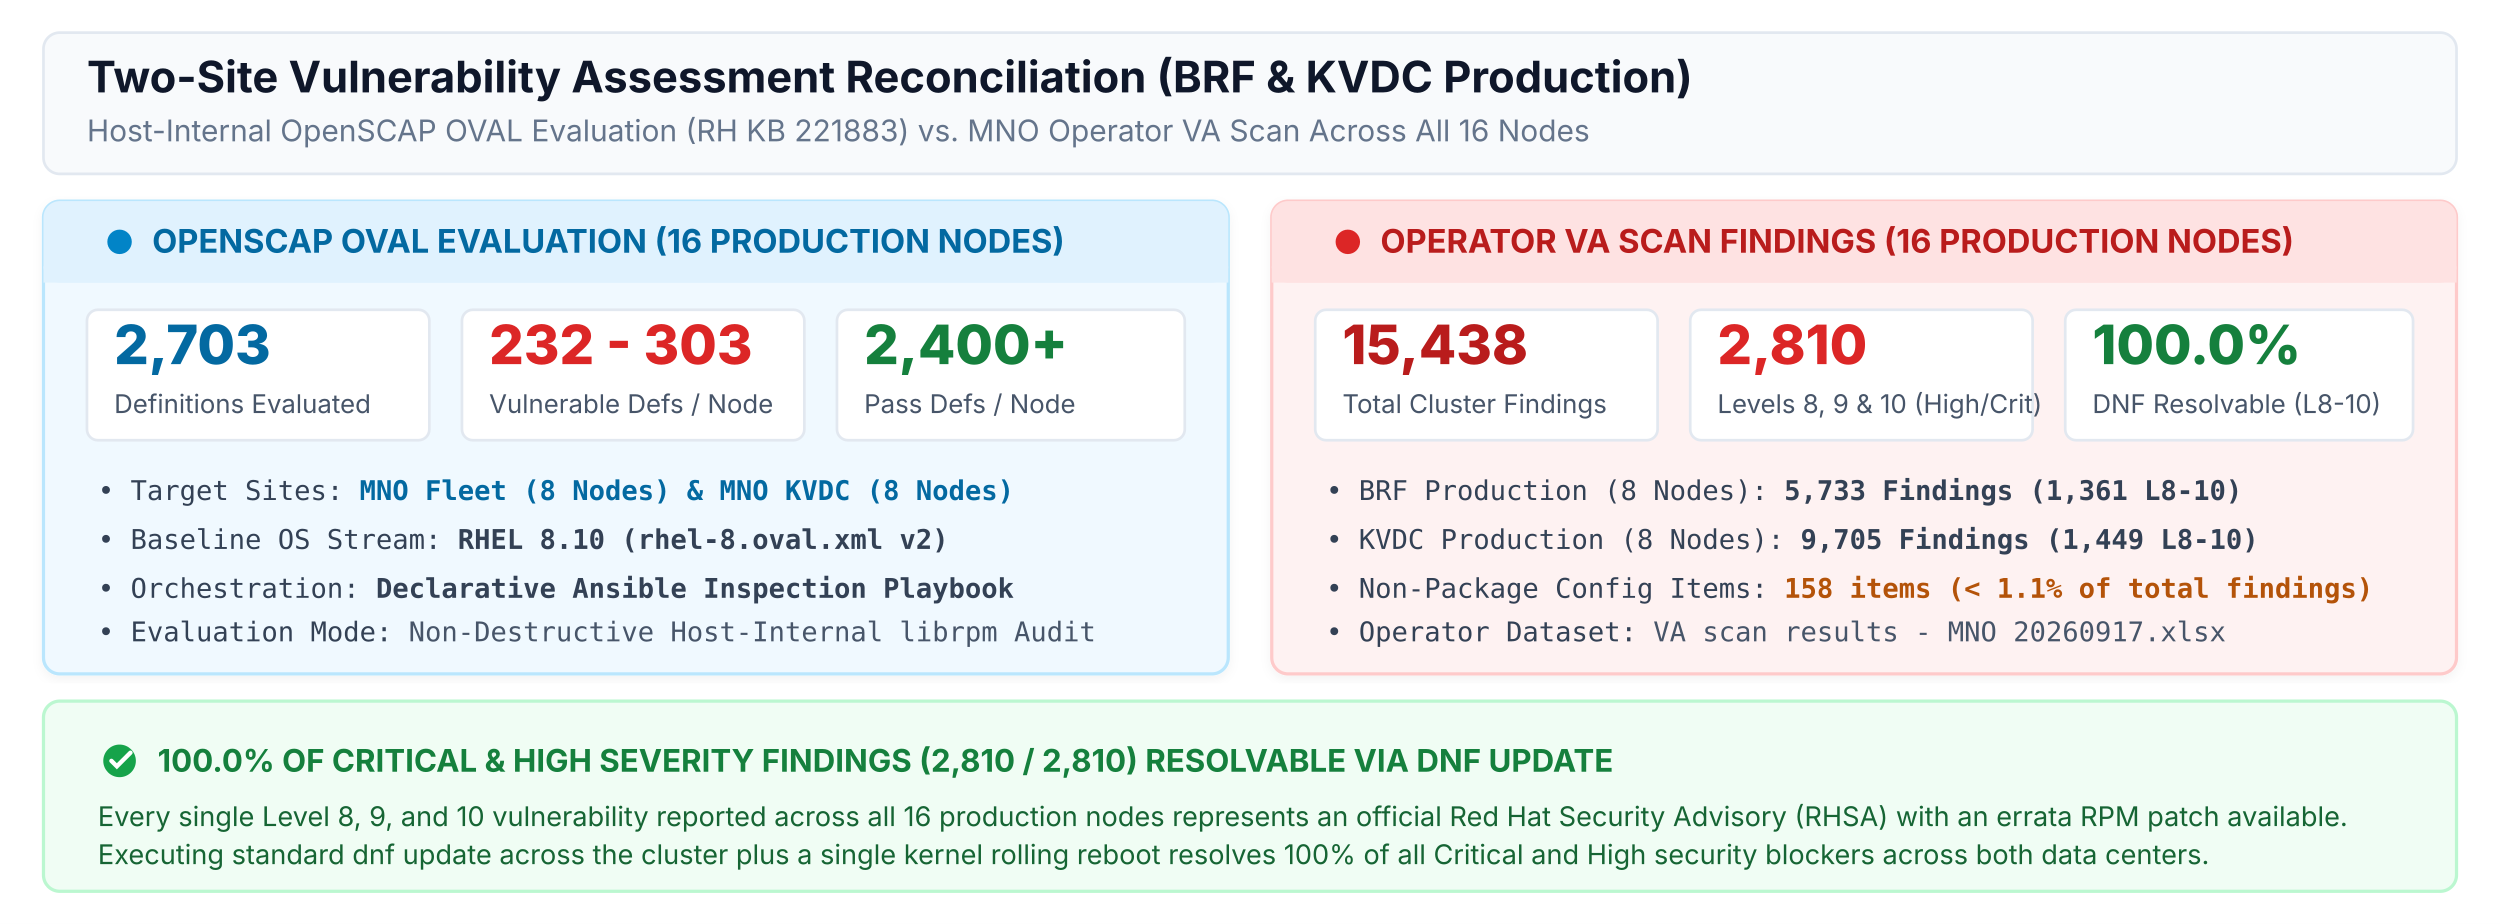
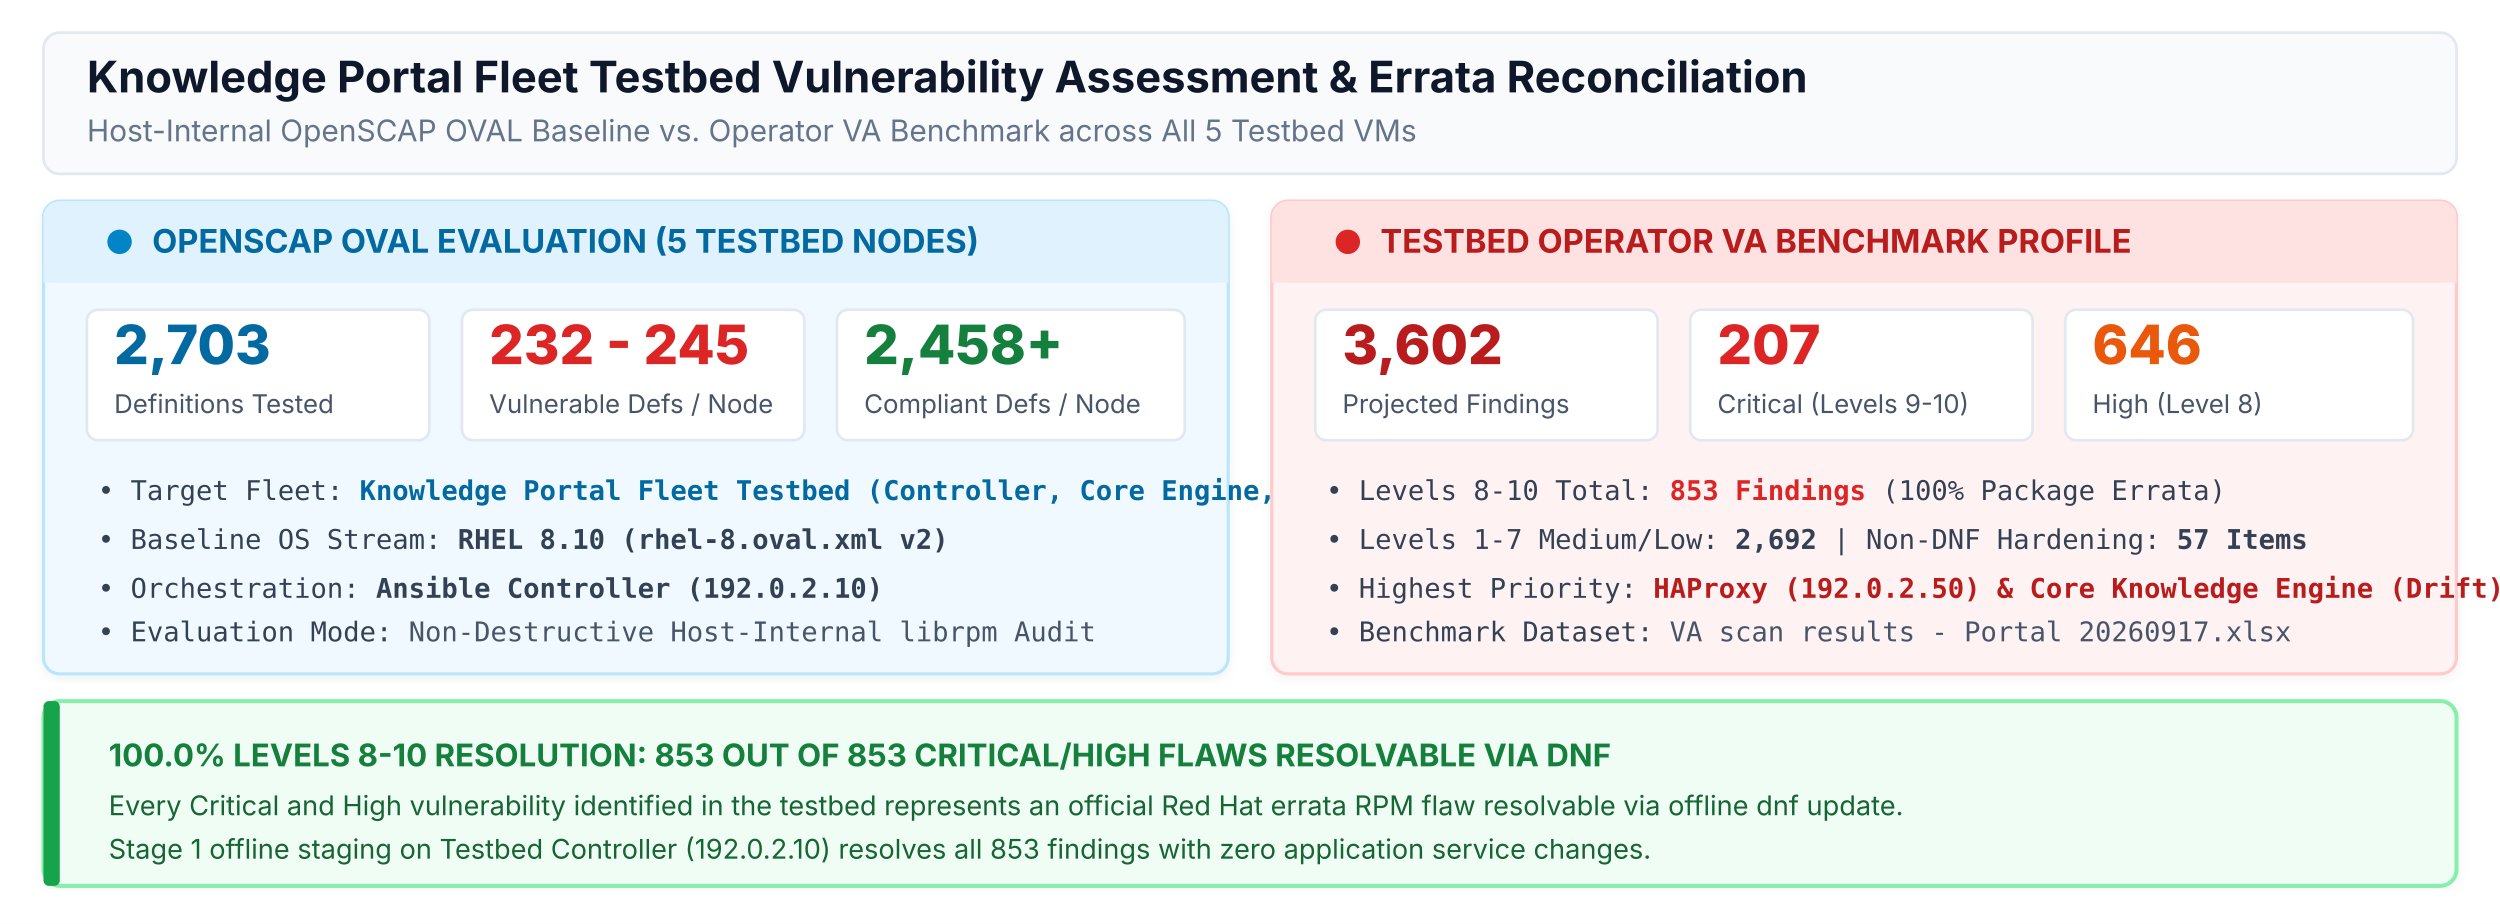
<svg xmlns="http://www.w3.org/2000/svg" viewBox="0 0 920 340" width="100%" height="100%">
  <defs>
    <style>
      .bg { fill: #FFFFFF; }
      .header-title { font-family: 'Inter', system-ui, -apple-system, sans-serif; font-size: 16px; font-weight: 700; fill: #0F172A; }
      .header-sub { font-family: 'Inter', system-ui, -apple-system, sans-serif; font-size: 11px; fill: #64748B; }
      .box-title { font-family: 'Inter', system-ui, -apple-system, sans-serif; font-size: 12px; font-weight: 700; }
      .stat-num { font-family: 'Inter', system-ui, -apple-system, sans-serif; font-size: 20px; font-weight: 800; }
      .stat-label { font-family: 'Inter', system-ui, -apple-system, sans-serif; font-size: 9.5px; fill: #475569; }
      .item-text { font-family: 'JetBrains Mono', 'Fira Code', monospace; font-size: 10px; fill: #334155; }
      .banner-title { font-family: 'Inter', system-ui, -apple-system, sans-serif; font-size: 11.5px; font-weight: 700; fill: #15803D; }
      .banner-desc { font-family: 'Inter', system-ui, -apple-system, sans-serif; font-size: 10px; fill: #166534; }
    </style>
    <filter id="card-shadow" x="-2%" y="-2%" width="104%" height="104%">
      <feDropShadow dx="0" dy="1.5" stdDeviation="2" flood-color="#0F172A" flood-opacity="0.05" />
    </filter>
  </defs>
  <rect width="920" height="340" class="bg" />
  <rect x="16" y="12" width="888" height="52" rx="6" fill="#F8FAFC" stroke="#E2E8F0" stroke-width="1" />
-   <text x="32" y="34" class="header-title">Two-Site Vulnerability Assessment Reconciliation (BRF &amp; KVDC Production)</text>
-   <text x="32" y="52" class="header-sub">Host-Internal OpenSCAP OVAL Evaluation (RH KB 221883) vs. MNO Operator VA Scan Across All 16 Nodes</text>
+   <text x="32" y="34" class="header-title">Knowledge Portal Fleet Testbed Vulnerability Assessment &amp; Errata Reconciliation</text>
+   <text x="32" y="52" class="header-sub">Host-Internal OpenSCAP OVAL Baseline vs. Operator VA Benchmark across All 5 Testbed VMs</text>
  <g transform="translate(16, 74)">
    <rect width="436" height="174" rx="6" fill="#F0F9FF" stroke="#BAE6FD" stroke-width="1.2" filter="url(#card-shadow)" />
    <rect width="436" height="30" rx="6" fill="#E0F2FE" />
    <rect y="24" width="436" height="6" fill="#E0F2FE" />
    <circle cx="28" cy="15" r="4.5" fill="#0284C7" />
-     <text x="40" y="19" class="box-title" fill="#0369A1">OPENSCAP OVAL EVALUATION (16 PRODUCTION NODES)</text>
+     <text x="40" y="19" class="box-title" fill="#0369A1">OPENSCAP OVAL EVALUATION (5 TESTBED NODES)</text>
    <rect x="16" y="40" width="126" height="48" rx="4" fill="#FFFFFF" stroke="#E2E8F0" />
    <text x="26" y="60" class="stat-num" fill="#0369A1">2,703</text>
-     <text x="26" y="78" class="stat-label">Definitions Evaluated</text>
+     <text x="26" y="78" class="stat-label">Definitions Tested</text>
    <rect x="154" y="40" width="126" height="48" rx="4" fill="#FFFFFF" stroke="#E2E8F0" />
-     <text x="164" y="60" class="stat-num" fill="#DC2626">232 - 303</text>
+     <text x="164" y="60" class="stat-num" fill="#DC2626">232 - 245</text>
    <text x="164" y="78" class="stat-label">Vulnerable Defs / Node</text>
    <rect x="292" y="40" width="128" height="48" rx="4" fill="#FFFFFF" stroke="#E2E8F0" />
-     <text x="302" y="60" class="stat-num" fill="#15803D">2,400+</text>
-     <text x="302" y="78" class="stat-label">Pass Defs / Node</text>
-     <text x="20" y="110" class="item-text">• Target Sites: <tspan font-weight="bold" fill="#0369A1">MNO Fleet (8 Nodes) &amp; MNO KVDC (8 Nodes)</tspan>
+     <text x="302" y="60" class="stat-num" fill="#15803D">2,458+</text>
+     <text x="302" y="78" class="stat-label">Compliant Defs / Node</text>
+     <text x="20" y="110" class="item-text">• Target Fleet: <tspan font-weight="bold" fill="#0369A1">Knowledge Portal Fleet Testbed (Controller, Core Engine, Portal Web, Management Gateway, HA)</tspan>
    </text>
    <text x="20" y="128" class="item-text">• Baseline OS Stream: <tspan font-weight="bold">RHEL 8.10 (rhel-8.oval.xml v2)</tspan>
    </text>
-     <text x="20" y="146" class="item-text">• Orchestration: <tspan font-weight="bold">Declarative Ansible Inspection Playbook</tspan>
+     <text x="20" y="146" class="item-text">• Orchestration: <tspan font-weight="bold">Ansible Controller (192.0.2.10)</tspan>
    </text>
    <text x="20" y="162" class="item-text">• Evaluation Mode: <tspan fill="#475569">Non-Destructive Host-Internal librpm Audit</tspan>
    </text>
  </g>
  <g transform="translate(468, 74)">
    <rect width="436" height="174" rx="6" fill="#FEF2F2" stroke="#FECACA" stroke-width="1.2" filter="url(#card-shadow)" />
    <rect width="436" height="30" rx="6" fill="#FEE2E2" />
    <rect y="24" width="436" height="6" fill="#FEE2E2" />
    <circle cx="28" cy="15" r="4.5" fill="#DC2626" />
-     <text x="40" y="19" class="box-title" fill="#B91C1C">OPERATOR VA SCAN FINDINGS (16 PRODUCTION NODES)</text>
+     <text x="40" y="19" class="box-title" fill="#B91C1C">TESTBED OPERATOR VA BENCHMARK PROFILE</text>
    <rect x="16" y="40" width="126" height="48" rx="4" fill="#FFFFFF" stroke="#E2E8F0" />
-     <text x="26" y="60" class="stat-num" fill="#B91C1C">15,438</text>
-     <text x="26" y="78" class="stat-label">Total Cluster Findings</text>
+     <text x="26" y="60" class="stat-num" fill="#B91C1C">3,602</text>
+     <text x="26" y="78" class="stat-label">Projected Findings</text>
    <rect x="154" y="40" width="126" height="48" rx="4" fill="#FFFFFF" stroke="#E2E8F0" />
-     <text x="164" y="60" class="stat-num" fill="#DC2626">2,810</text>
-     <text x="164" y="78" class="stat-label">Levels 8, 9 &amp; 10 (High/Crit)</text>
+     <text x="164" y="60" class="stat-num" fill="#DC2626">207</text>
+     <text x="164" y="78" class="stat-label">Critical (Levels 9-10)</text>
    <rect x="292" y="40" width="128" height="48" rx="4" fill="#FFFFFF" stroke="#E2E8F0" />
-     <text x="302" y="60" class="stat-num" fill="#15803D">100.0%</text>
-     <text x="302" y="78" class="stat-label">DNF Resolvable (L8-10)</text>
-     <text x="20" y="110" class="item-text">• BRF Production (8 Nodes): <tspan font-weight="bold">5,733 Findings (1,361 L8-10)</tspan>
+     <text x="302" y="60" class="stat-num" fill="#EA580C">646</text>
+     <text x="302" y="78" class="stat-label">High (Level 8)</text>
+     <text x="20" y="110" class="item-text">• Levels 8-10 Total: <tspan font-weight="bold" fill="#DC2626">853 Findings</tspan> (100% Package Errata)</text>
+     <text x="20" y="128" class="item-text">• Levels 1-7 Medium/Low: <tspan font-weight="bold">2,692</tspan> | Non-DNF Hardening: <tspan font-weight="bold">57 Items</tspan>
    </text>
-     <text x="20" y="128" class="item-text">• KVDC Production (8 Nodes): <tspan font-weight="bold">9,705 Findings (1,449 L8-10)</tspan>
+     <text x="20" y="146" class="item-text">• Highest Priority: <tspan font-weight="bold" fill="#B91C1C">HAProxy (192.0.2.50) &amp; Core Knowledge Engine (Drift)</tspan>
    </text>
-     <text x="20" y="146" class="item-text">• Non-Package Config Items: <tspan font-weight="bold" fill="#B45309">158 items (&lt; 1.1% of total findings)</tspan>
-     </text>
-     <text x="20" y="162" class="item-text">• Operator Dataset: <tspan fill="#475569">VA scan results - MNO 20260917.xlsx</tspan>
+     <text x="20" y="162" class="item-text">• Benchmark Dataset: <tspan fill="#475569">VA scan results - Portal 20260917.xlsx</tspan>
    </text>
  </g>
  <g transform="translate(16, 258)">
-     <rect width="888" height="70" rx="6" fill="#F0FDF4" stroke="#BBF7D0" stroke-width="1.2" />
-     <circle cx="28" cy="22" r="6" fill="#16A34A" />
-     <path d="M 25 22 L 27 24 L 32 19" stroke="#FFFFFF" stroke-width="1.6" fill="none" stroke-linecap="round" />
-     <text x="42" y="26" class="banner-title">100.0% OF CRITICAL &amp; HIGH SEVERITY FINDINGS (2,810 / 2,810) RESOLVABLE VIA DNF UPDATE</text>
-     <text x="20" y="46" class="banner-desc">Every single Level 8, 9, and 10 vulnerability reported across all 16 production nodes represents an official Red Hat Security Advisory (RHSA) with an errata RPM patch available.</text>
-     <text x="20" y="60" class="banner-desc">Executing standard dnf update across the cluster plus a single kernel rolling reboot resolves 100% of all Critical and High security blockers across both data centers.</text>
+     <rect width="888" height="68" rx="6" fill="#F0FDF4" stroke="#86EFAC" stroke-width="1.5" filter="url(#card-shadow)" />
+     <rect width="6" height="68" rx="2" fill="#16A34A" />
+     <text x="24" y="24" class="banner-title">100.0% LEVELS 8-10 RESOLUTION: 853 OUT OF 853 CRITICAL/HIGH FLAWS RESOLVABLE VIA DNF</text>
+     <text x="24" y="42" class="banner-desc">Every Critical and High vulnerability identified in the testbed represents an official Red Hat errata RPM flaw resolvable via offline dnf update.</text>
+     <text x="24" y="58" class="banner-desc">Stage 1 offline staging on Testbed Controller (192.0.2.10) resolves all 853 findings with zero application service changes.</text>
  </g>
</svg>
